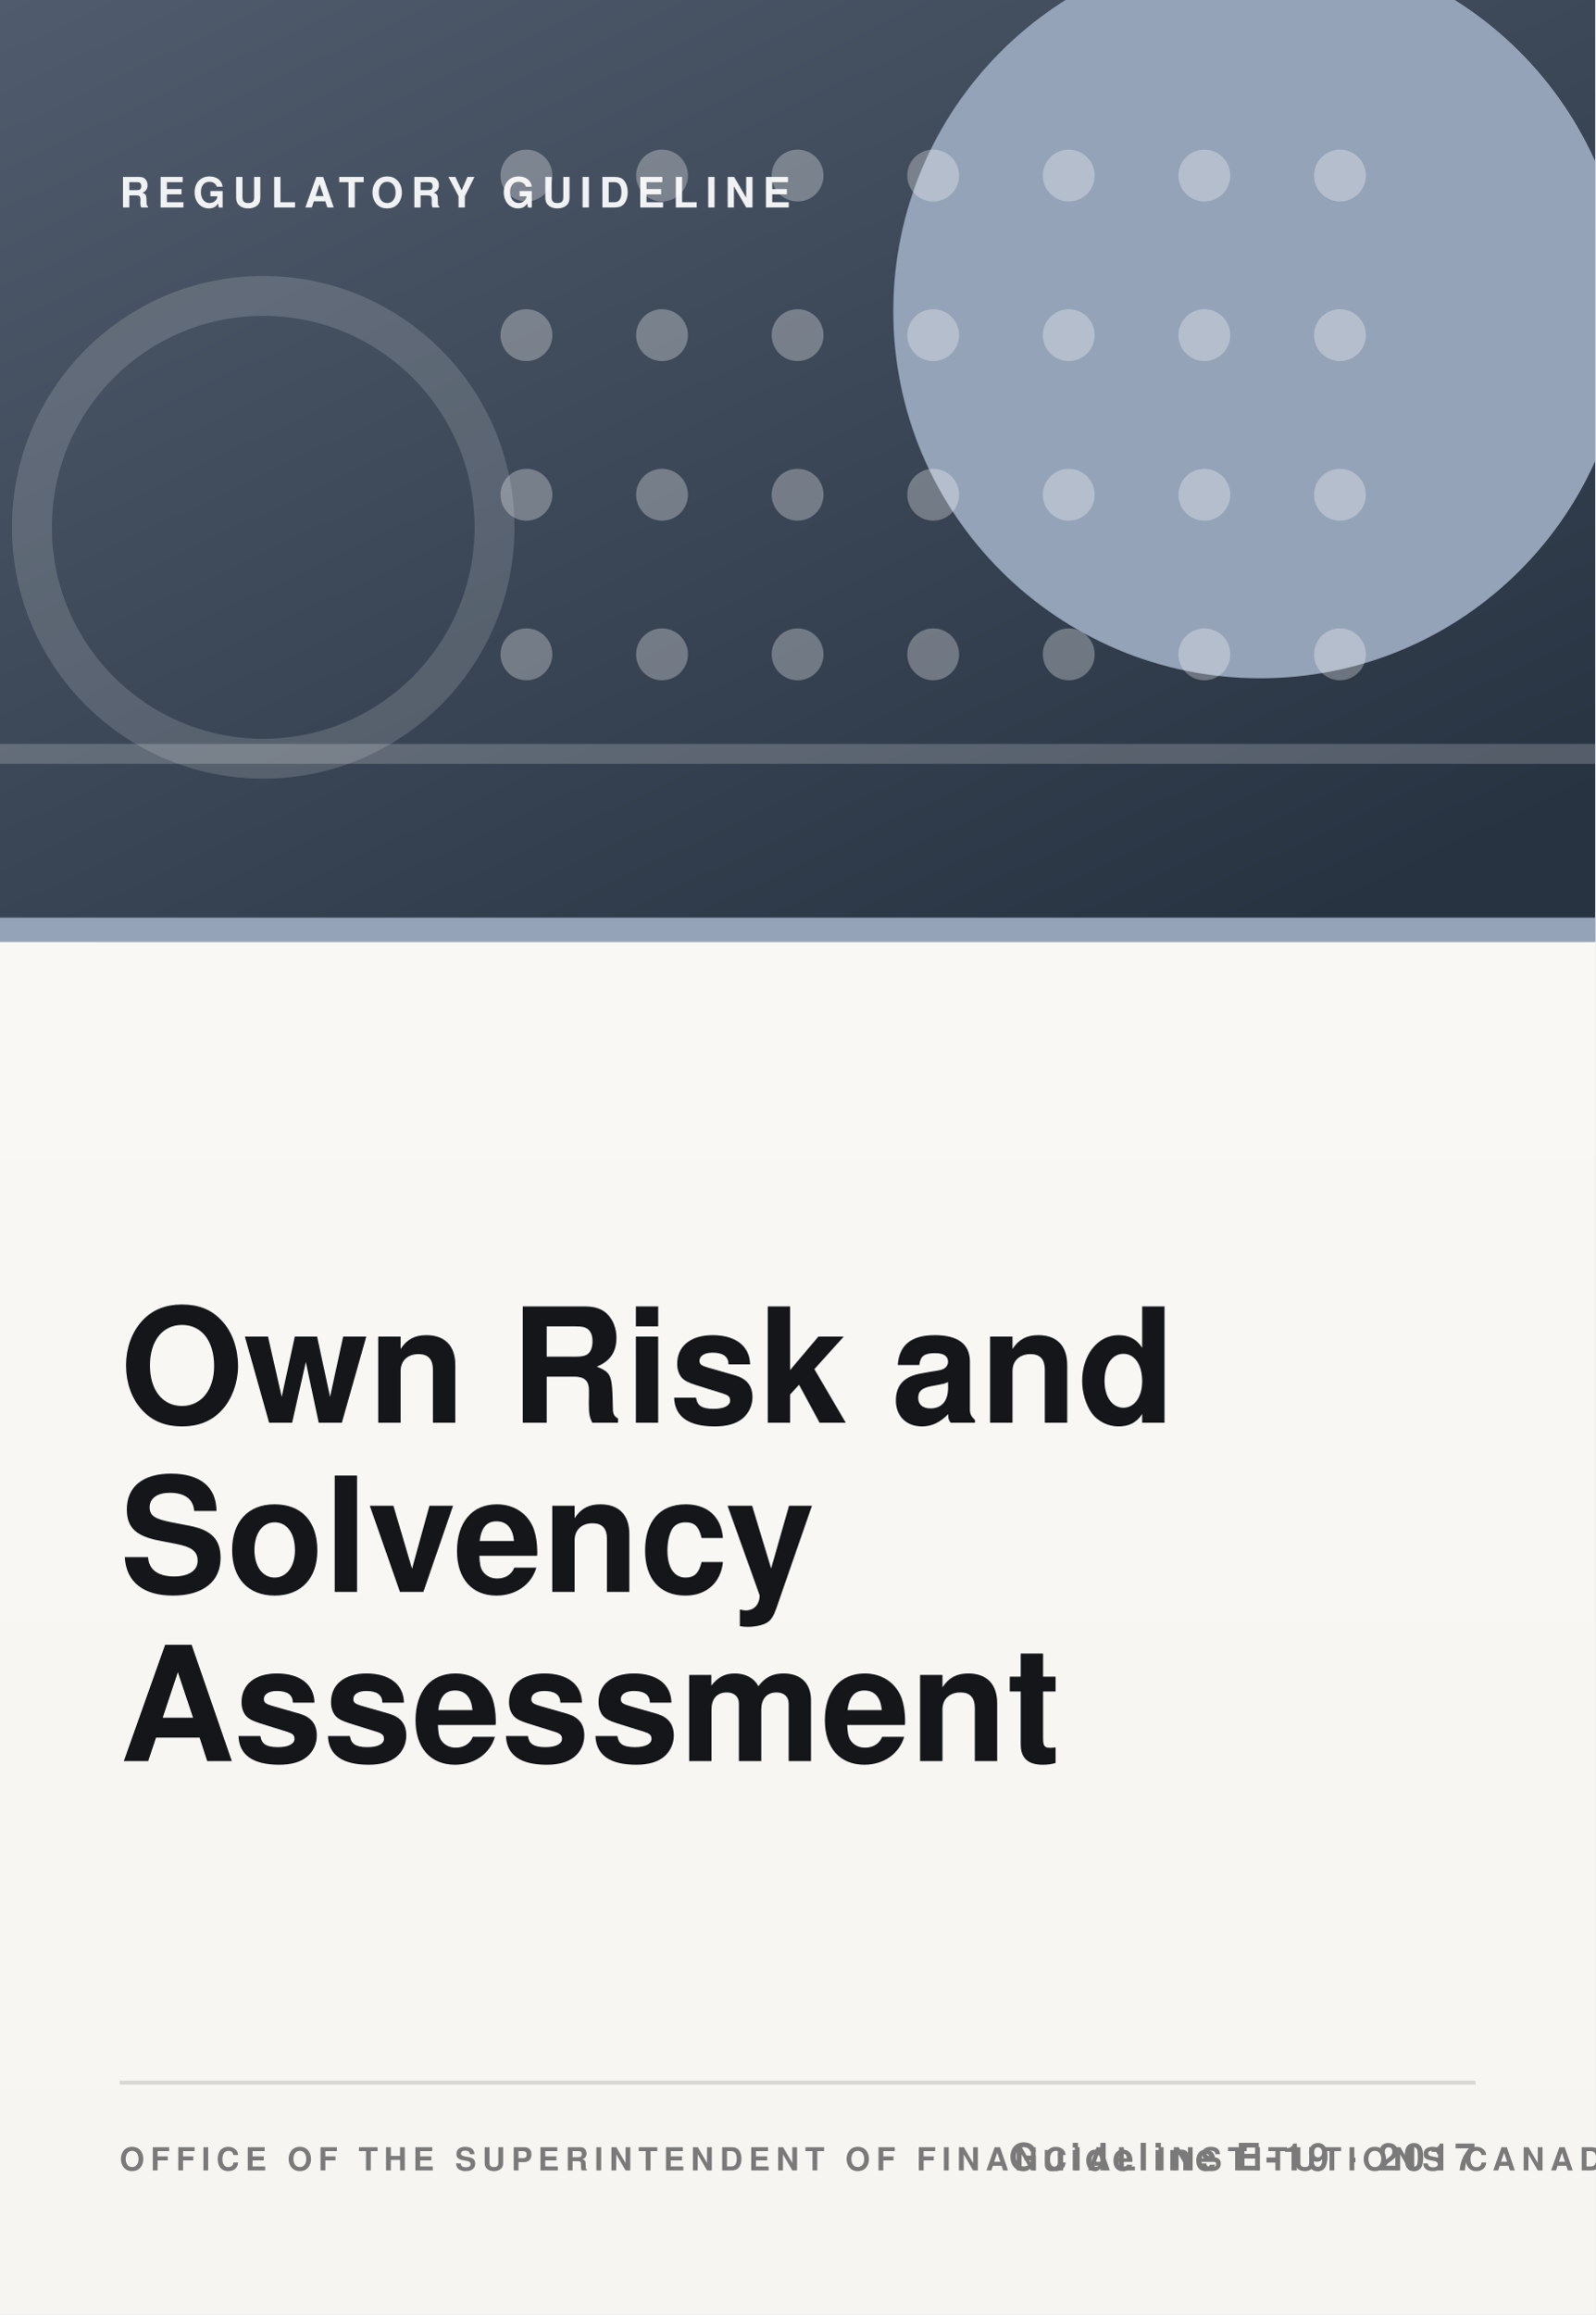
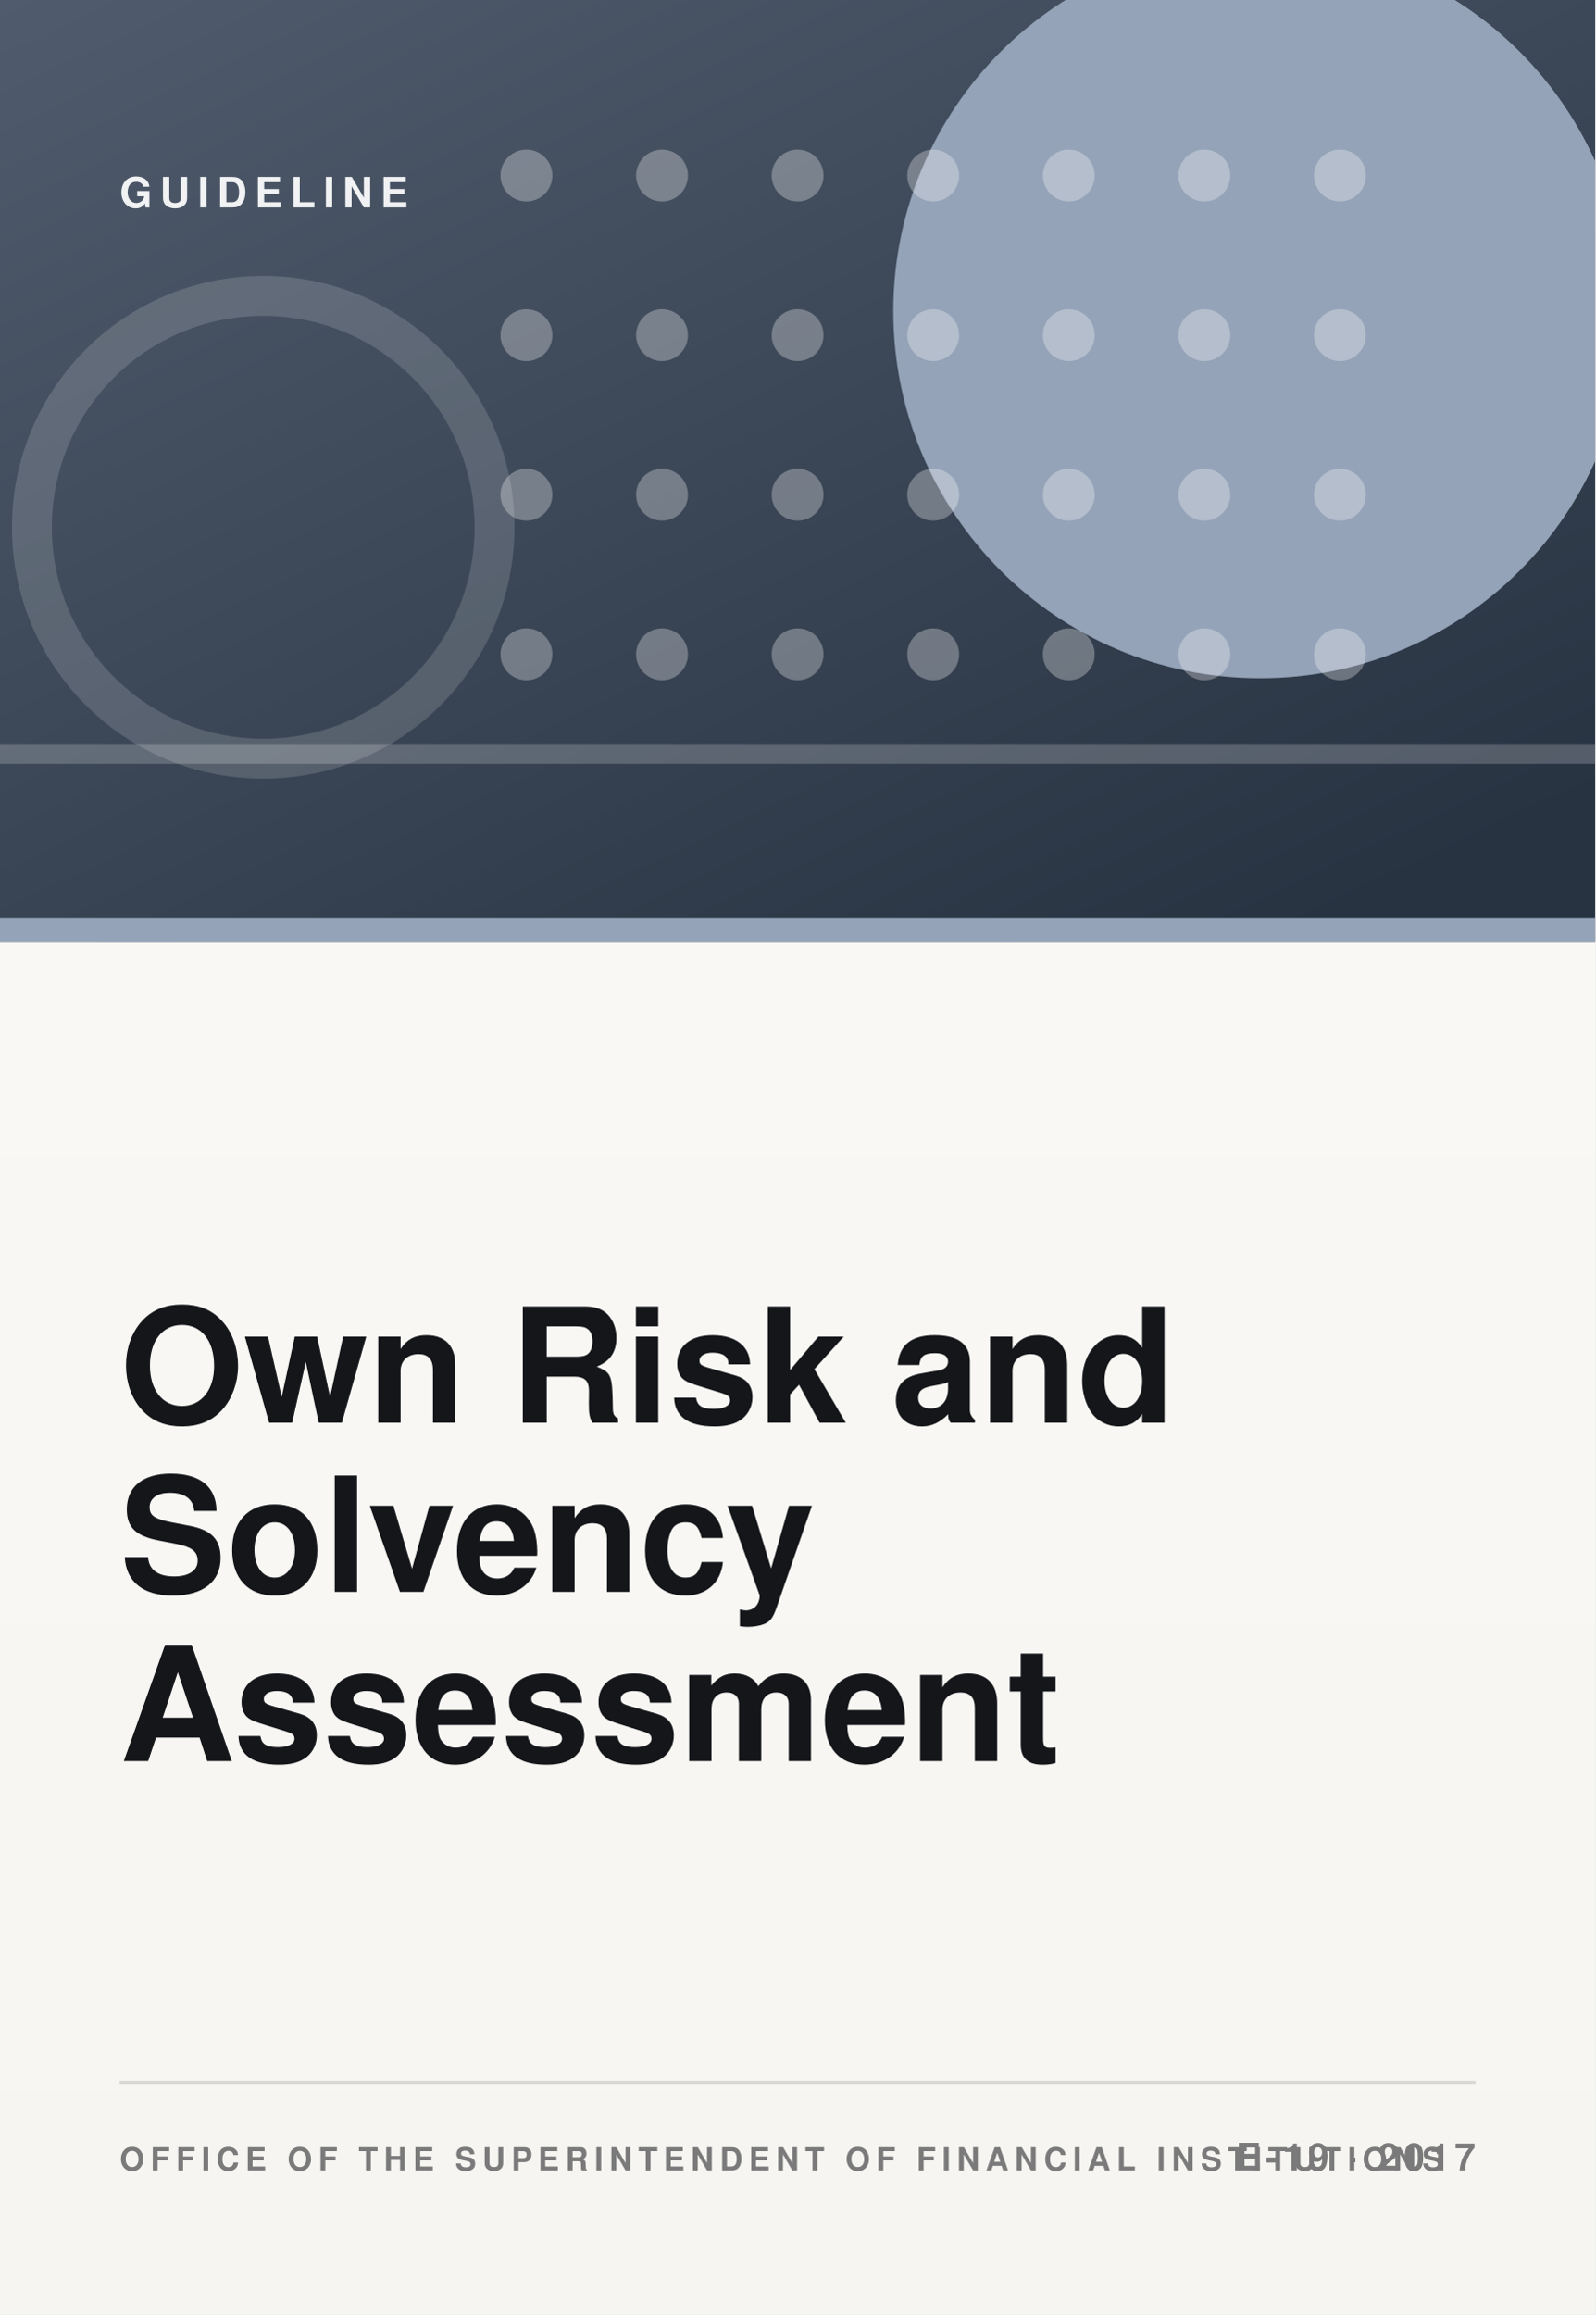
- <svg xmlns="http://www.w3.org/2000/svg" viewBox="0 0 400 580" width="400" height="580" role="img" aria-label="Cover of Own Risk and Solvency Assessment — Office of the Superintendent of Financial Institutions Canada — 2017">
+ <svg xmlns="http://www.w3.org/2000/svg" viewBox="0 0 400 580" width="400" height="580" role="img" aria-label="Cover of Own Risk and Solvency Assessment — Office of the Superintendent of Financial Institutions — 2017">
  <defs>
-     <linearGradient id="band-3829b5c" x1="0" y1="0" x2="0.8" y2="1">
+     <linearGradient id="band-dc95b96" x1="0" y1="0" x2="0.8" y2="1">
      <stop offset="0" stop-color="#505c6d" />
      <stop offset="1" stop-color="#283342" />
    </linearGradient>
-     <linearGradient id="paper-3829b5c" x1="0" y1="0" x2="0" y2="1">
+     <linearGradient id="paper-dc95b96" x1="0" y1="0" x2="0" y2="1">
      <stop offset="0" stop-color="#fbfaf7" />
      <stop offset="1" stop-color="#f6f5f1" />
    </linearGradient>
-     <clipPath id="crop-3829b5c">
+     <clipPath id="crop-dc95b96">
      <rect x="0" y="0" width="400" height="236" />
    </clipPath>
  </defs>
-   <rect x="0" y="0" width="400" height="580" fill="url(#paper-3829b5c)" />
-   <g clip-path="url(#crop-3829b5c)">
-     <rect x="0" y="0" width="400" height="236" fill="url(#band-3829b5c)" />
+   <rect x="0" y="0" width="400" height="580" fill="url(#paper-dc95b96)" />
+   <g clip-path="url(#crop-dc95b96)">
+     <rect x="0" y="0" width="400" height="236" fill="url(#band-dc95b96)" />
    <circle cx="66" cy="132.16" r="58" fill="none" stroke="#ffffff" stroke-width="10" opacity="0.15" />
    <rect x="0" y="186.44" width="400" height="5" fill="#ffffff" opacity="0.2" />
    <circle cx="316" cy="78" r="92" fill="#94a3b8" />
    <circle cx="132" cy="44" r="6.5" fill="#ffffff" opacity="0.3" />
    <circle cx="166" cy="44" r="6.5" fill="#ffffff" opacity="0.3" />
    <circle cx="200" cy="44" r="6.5" fill="#ffffff" opacity="0.3" />
    <circle cx="234" cy="44" r="6.5" fill="#ffffff" opacity="0.3" />
    <circle cx="268" cy="44" r="6.5" fill="#ffffff" opacity="0.3" />
    <circle cx="302" cy="44" r="6.5" fill="#ffffff" opacity="0.3" />
    <circle cx="336" cy="44" r="6.5" fill="#ffffff" opacity="0.3" />
    <circle cx="132" cy="84" r="6.5" fill="#ffffff" opacity="0.3" />
    <circle cx="166" cy="84" r="6.5" fill="#ffffff" opacity="0.3" />
    <circle cx="200" cy="84" r="6.5" fill="#ffffff" opacity="0.3" />
    <circle cx="234" cy="84" r="6.5" fill="#ffffff" opacity="0.3" />
    <circle cx="268" cy="84" r="6.5" fill="#ffffff" opacity="0.3" />
    <circle cx="302" cy="84" r="6.5" fill="#ffffff" opacity="0.3" />
    <circle cx="336" cy="84" r="6.5" fill="#ffffff" opacity="0.3" />
    <circle cx="132" cy="124" r="6.5" fill="#ffffff" opacity="0.3" />
    <circle cx="166" cy="124" r="6.5" fill="#ffffff" opacity="0.3" />
    <circle cx="200" cy="124" r="6.5" fill="#ffffff" opacity="0.3" />
    <circle cx="234" cy="124" r="6.5" fill="#ffffff" opacity="0.3" />
    <circle cx="268" cy="124" r="6.5" fill="#ffffff" opacity="0.3" />
    <circle cx="302" cy="124" r="6.5" fill="#ffffff" opacity="0.3" />
    <circle cx="336" cy="124" r="6.5" fill="#ffffff" opacity="0.3" />
    <circle cx="132" cy="164" r="6.5" fill="#ffffff" opacity="0.3" />
    <circle cx="166" cy="164" r="6.5" fill="#ffffff" opacity="0.3" />
    <circle cx="200" cy="164" r="6.5" fill="#ffffff" opacity="0.3" />
    <circle cx="234" cy="164" r="6.5" fill="#ffffff" opacity="0.3" />
    <circle cx="268" cy="164" r="6.5" fill="#ffffff" opacity="0.3" />
    <circle cx="302" cy="164" r="6.5" fill="#ffffff" opacity="0.3" />
    <circle cx="336" cy="164" r="6.5" fill="#ffffff" opacity="0.3" />
  </g>
  <rect x="0" y="230" width="400" height="6" fill="#94a3b8" />
-   <text x="30" y="52" font-family="'Helvetica Neue', Helvetica, Arial, sans-serif" font-size="10.5" font-weight="700" fill="#ffffff" text-anchor="start" letter-spacing="1.9" opacity="0.92">REGULATORY GUIDELINE</text>
+   <text x="30" y="52" font-family="'Helvetica Neue', Helvetica, Arial, sans-serif" font-size="10.5" font-weight="700" fill="#ffffff" text-anchor="start" letter-spacing="1.9" opacity="0.92">GUIDELINE</text>
  <text x="30" y="356.6" font-family="'Helvetica Neue', Helvetica, Arial, sans-serif" font-size="40" font-weight="700" fill="#14161a" text-anchor="start">Own Risk and</text>
  <text x="30" y="399" font-family="'Helvetica Neue', Helvetica, Arial, sans-serif" font-size="40" font-weight="700" fill="#14161a" text-anchor="start">Solvency</text>
  <text x="30" y="441.4" font-family="'Helvetica Neue', Helvetica, Arial, sans-serif" font-size="40" font-weight="700" fill="#14161a" text-anchor="start">Assessment</text>
  <line x1="30" y1="522" x2="370" y2="522" stroke="#14161a" stroke-width="1" opacity="0.14" />
-   <text x="30" y="544" font-family="'Helvetica Neue', Helvetica, Arial, sans-serif" font-size="8" font-weight="700" fill="#7a7a7b" text-anchor="start" letter-spacing="1.5">OFFICE OF THE SUPERINTENDENT OF FINANCIAL INSTITUTIONS CANADA</text>
-   <text x="370" y="544" font-family="'Helvetica Neue', Helvetica, Arial, sans-serif" font-size="9.5" font-weight="600" fill="#7a7a7b" text-anchor="end" letter-spacing="1.1">Guideline E-19 · 2017</text>
+   <text x="30" y="544" font-family="'Helvetica Neue', Helvetica, Arial, sans-serif" font-size="8" font-weight="700" fill="#7a7a7b" text-anchor="start" letter-spacing="1.5">OFFICE OF THE SUPERINTENDENT OF FINANCIAL INSTITUTIONS</text>
+   <text x="370" y="544" font-family="'Helvetica Neue', Helvetica, Arial, sans-serif" font-size="9.5" font-weight="600" fill="#7a7a7b" text-anchor="end" letter-spacing="1.1">E-19 · 2017</text>
</svg>
